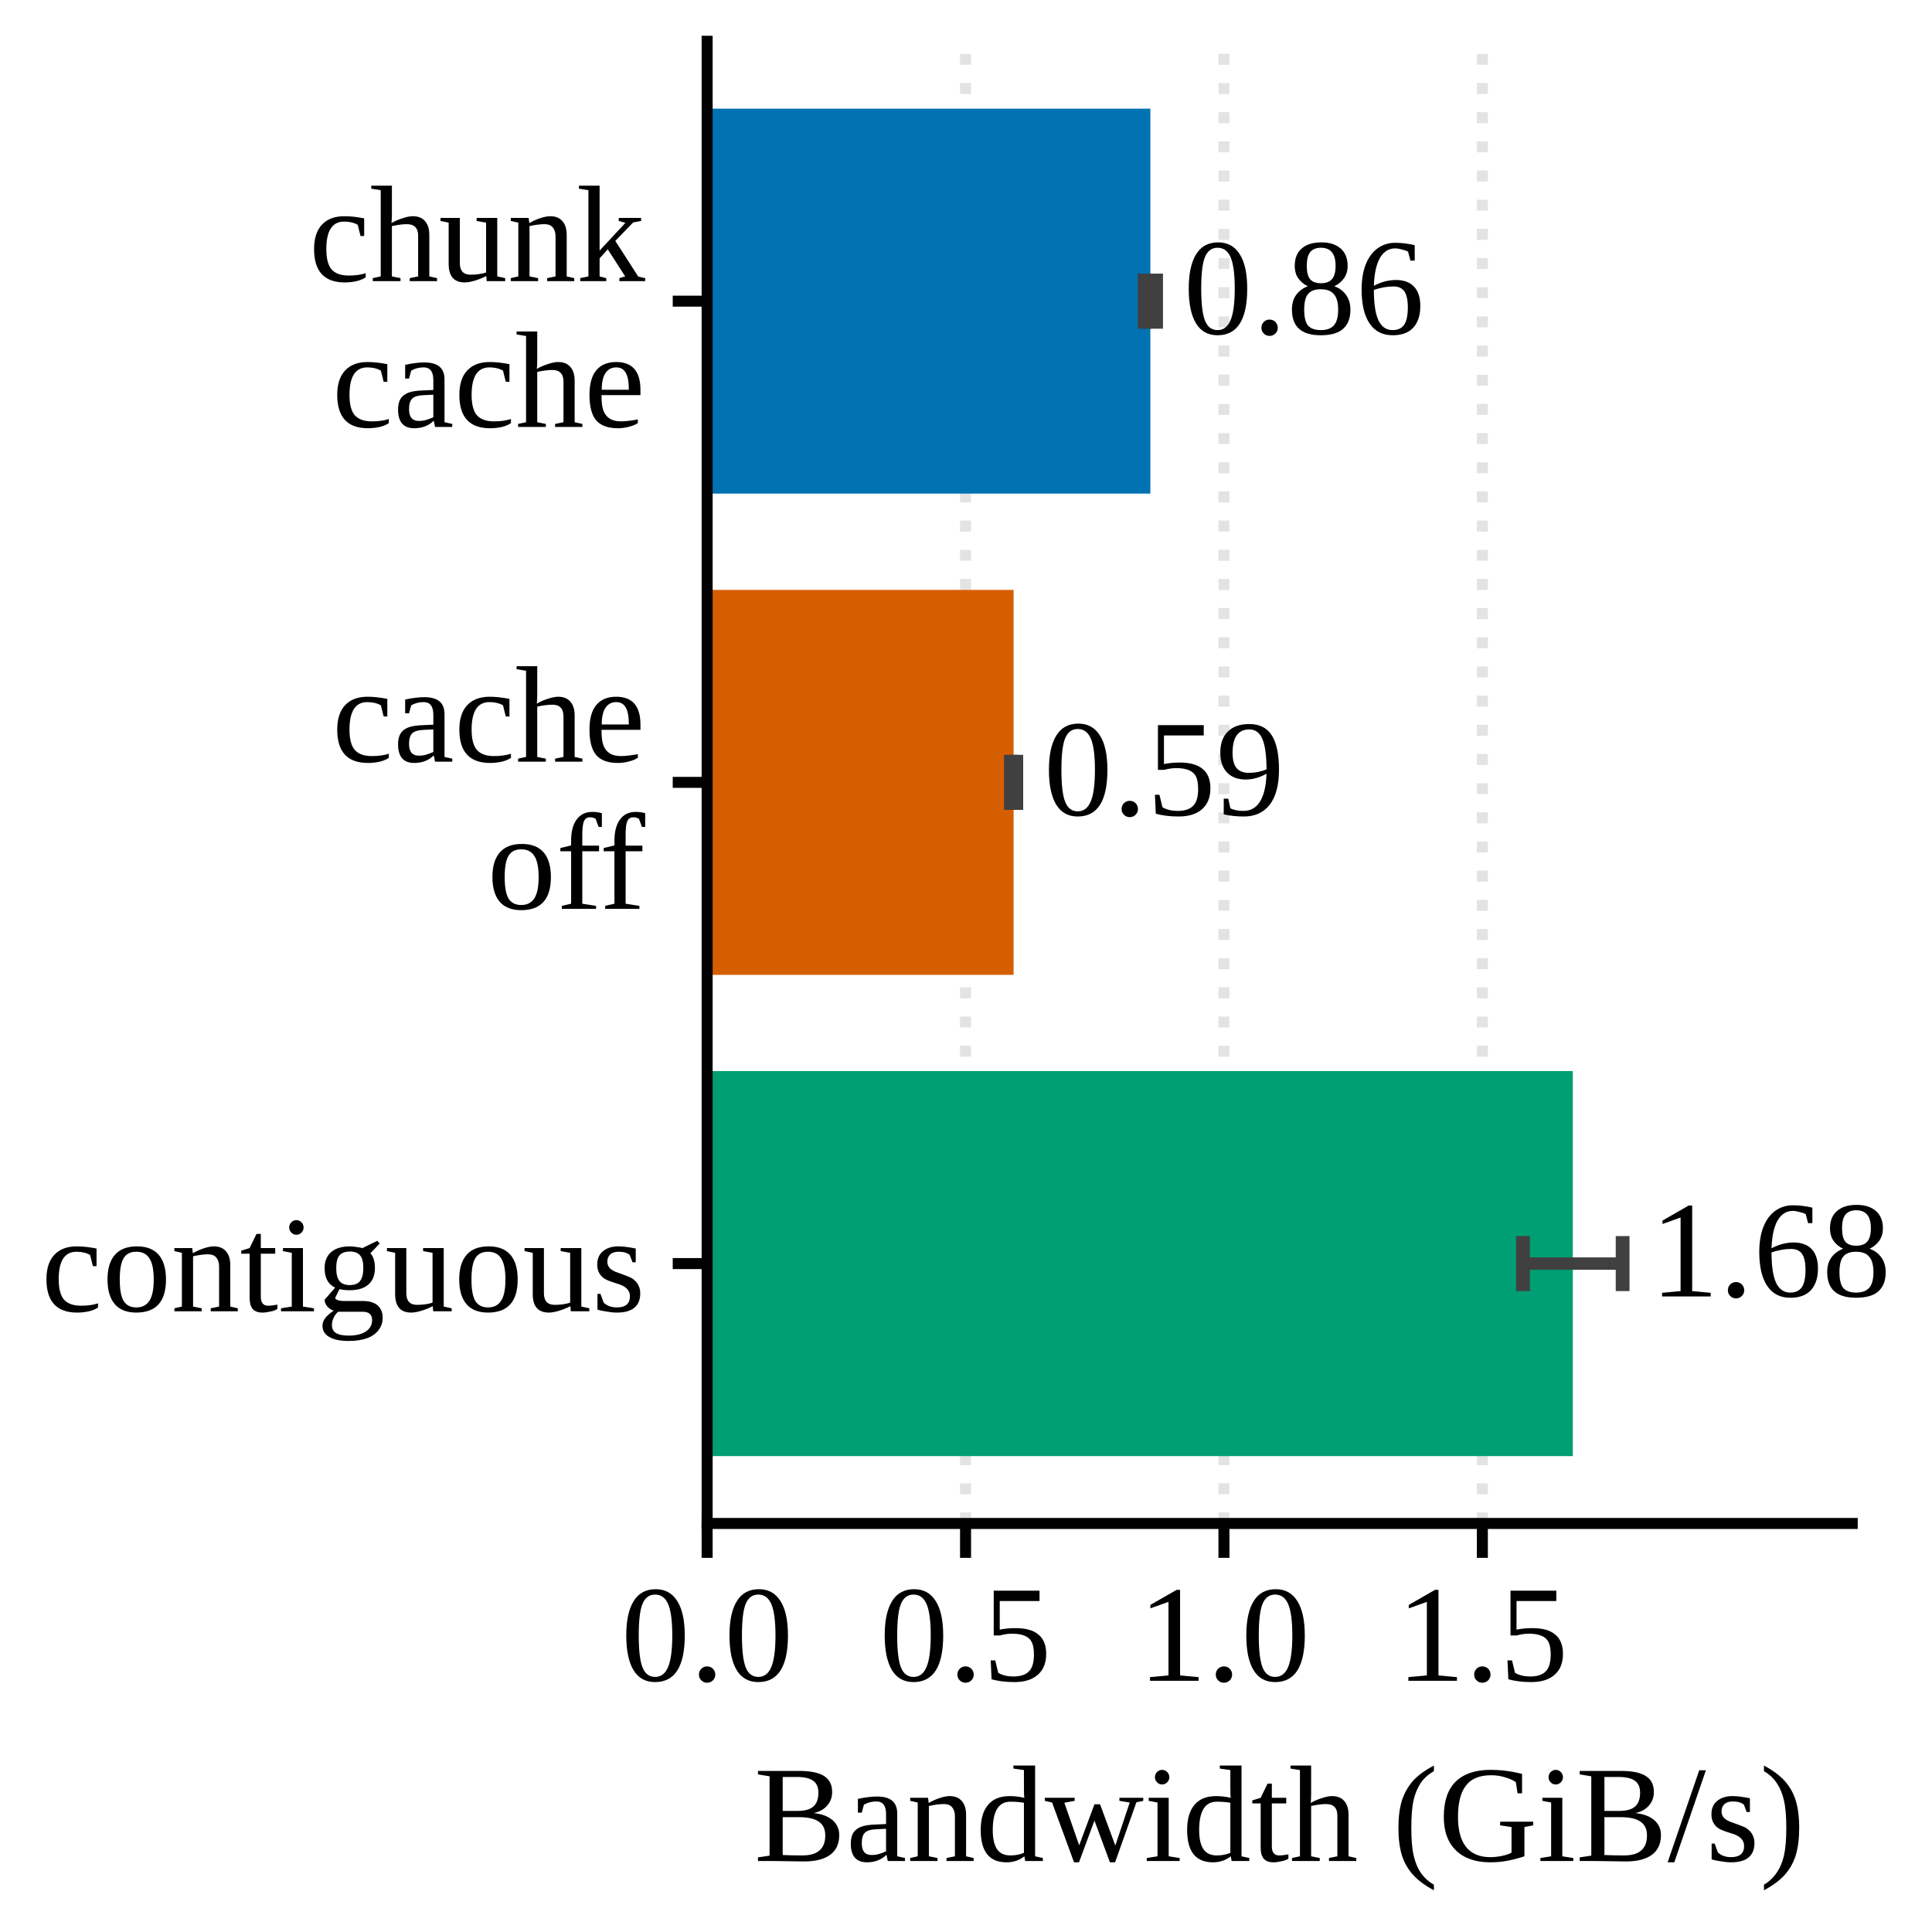
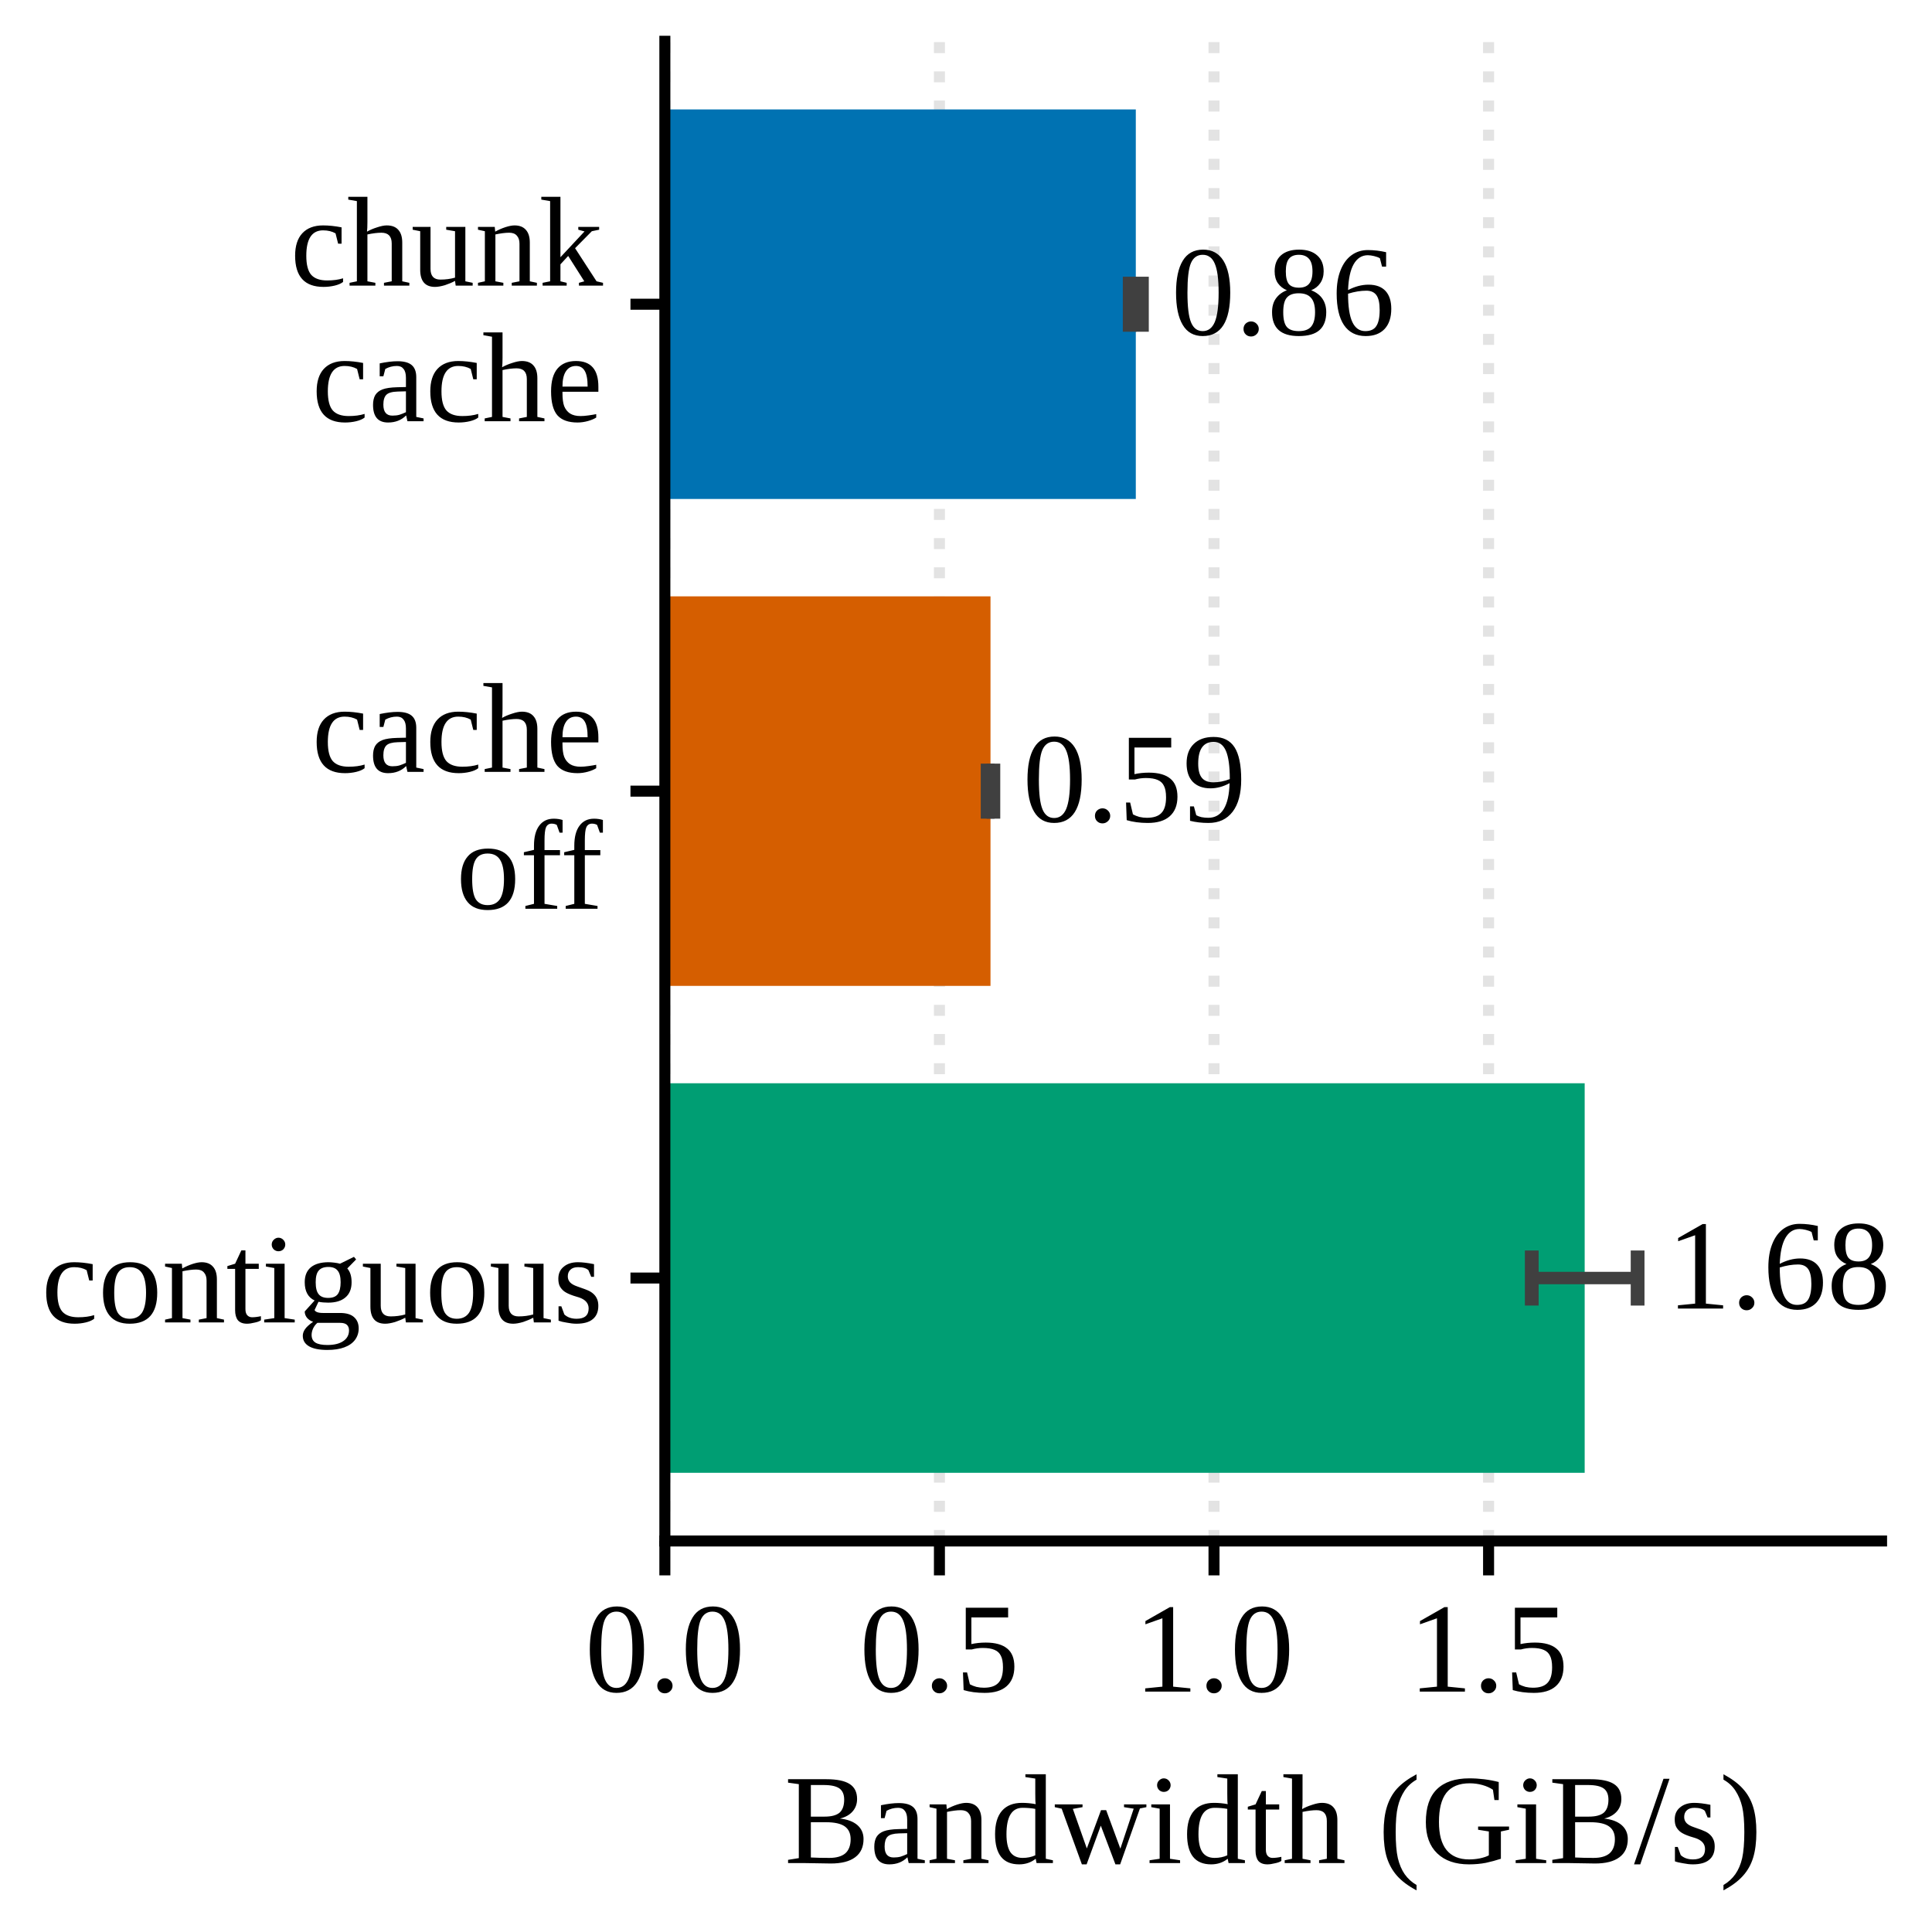
<svg xmlns="http://www.w3.org/2000/svg" xmlns:xlink="http://www.w3.org/1999/xlink" width="140.4pt" height="140.4pt" viewBox="0 0 140.4 140.4" version="1.1">
  <defs>
    <style type="text/css">*{stroke-linejoin: round; stroke-linecap: butt}</style>
  </defs>
  <g id="figure_1">
    <g id="patch_1">
      <path d="M 0 140.4  L 140.4 140.4  L 140.4 0  L 0 0  z " style="fill: #ffffff" />
    </g>
    <g id="axes_1">
      <g id="patch_2">
-         <path d="M 51.388 110.711  L 134.602 110.711  L 134.602 3  L 51.388 3  z " style="fill: #ffffff" />
+         <path d="M 48.316 111.984  L 136.735 111.984  L 136.735 3  L 48.316 3  z " style="fill: #ffffff" />
      </g>
      <g id="matplotlib.axis_1">
        <g id="xtick_1">
          <g id="line2d_1">
-             <path d="M 51.388 110.711  L 51.388 3  " clip-path="url(#p2895fd0513)" style="fill: none; stroke-dasharray: 0.8,1.32; stroke-dashoffset: 0; stroke: #b0b0b0; stroke-opacity: 0.35; stroke-width: 0.8" />
+             <path d="M 48.316 111.984  L 48.316 3  " clip-path="url(#p1c7a957dcf)" style="fill: none; stroke-dasharray: 0.8,1.32; stroke-dashoffset: 0; stroke: #b0b0b0; stroke-opacity: 0.35; stroke-width: 0.8" />
          </g>
          <g id="line2d_2">
            <defs>
-               <path id="mf5741620dd" d="M 0 0  L 0 2.5  " style="stroke: #000000; stroke-width: 0.8" />
+               <path id="m283bcd5e49" d="M 0 0  L 0 2.5  " style="stroke: #000000; stroke-width: 0.8" />
            </defs>
            <g>
-               <use xlink:href="#mf5741620dd" x="51.388" y="110.711" style="stroke: #000000; stroke-width: 0.8" />
+               <use xlink:href="#m283bcd5e49" x="48.316" y="111.984" style="stroke: #000000; stroke-width: 0.8" />
            </g>
          </g>
          <g id="text_1">
-             <text style="font-size: 10px; font-family: 'Times New Roman', 'Nimbus Roman', 'Liberation Serif', 'DejaVu Serif', serif; text-anchor: middle" x="51.388" y="122.144" transform="rotate(-0 51.38774 122.1443)">0.0</text>
+             <text style="font-size: 9.3px; font-family: 'Times New Roman', 'Nimbus Roman', 'Liberation Serif', 'DejaVu Serif', serif; text-anchor: middle" x="48.316" y="122.932" transform="rotate(-0 48.31562 122.9322)">0.0</text>
          </g>
        </g>
        <g id="xtick_2">
          <g id="line2d_3">
-             <path d="M 70.167 110.711  L 70.167 3  " clip-path="url(#p2895fd0513)" style="fill: none; stroke-dasharray: 0.8,1.32; stroke-dashoffset: 0; stroke: #b0b0b0; stroke-opacity: 0.35; stroke-width: 0.8" />
+             <path d="M 68.269 111.984  L 68.269 3  " clip-path="url(#p1c7a957dcf)" style="fill: none; stroke-dasharray: 0.8,1.32; stroke-dashoffset: 0; stroke: #b0b0b0; stroke-opacity: 0.35; stroke-width: 0.8" />
          </g>
          <g id="line2d_4">
            <g>
-               <use xlink:href="#mf5741620dd" x="70.167" y="110.711" style="stroke: #000000; stroke-width: 0.8" />
+               <use xlink:href="#m283bcd5e49" x="68.269" y="111.984" style="stroke: #000000; stroke-width: 0.8" />
            </g>
          </g>
          <g id="text_2">
-             <text style="font-size: 10px; font-family: 'Times New Roman', 'Nimbus Roman', 'Liberation Serif', 'DejaVu Serif', serif; text-anchor: middle" x="70.167" y="122.144" transform="rotate(-0 70.16661 122.1443)">0.5</text>
+             <text style="font-size: 9.3px; font-family: 'Times New Roman', 'Nimbus Roman', 'Liberation Serif', 'DejaVu Serif', serif; text-anchor: middle" x="68.269" y="122.932" transform="rotate(-0 68.26906 122.9322)">0.5</text>
          </g>
        </g>
        <g id="xtick_3">
          <g id="line2d_5">
-             <path d="M 88.945 110.711  L 88.945 3  " clip-path="url(#p2895fd0513)" style="fill: none; stroke-dasharray: 0.8,1.32; stroke-dashoffset: 0; stroke: #b0b0b0; stroke-opacity: 0.35; stroke-width: 0.8" />
+             <path d="M 88.223 111.984  L 88.223 3  " clip-path="url(#p1c7a957dcf)" style="fill: none; stroke-dasharray: 0.8,1.32; stroke-dashoffset: 0; stroke: #b0b0b0; stroke-opacity: 0.35; stroke-width: 0.8" />
          </g>
          <g id="line2d_6">
            <g>
-               <use xlink:href="#mf5741620dd" x="88.945" y="110.711" style="stroke: #000000; stroke-width: 0.8" />
+               <use xlink:href="#m283bcd5e49" x="88.223" y="111.984" style="stroke: #000000; stroke-width: 0.8" />
            </g>
          </g>
          <g id="text_3">
-             <text style="font-size: 10px; font-family: 'Times New Roman', 'Nimbus Roman', 'Liberation Serif', 'DejaVu Serif', serif; text-anchor: middle" x="88.945" y="122.144" transform="rotate(-0 88.94548 122.1443)">1.0</text>
+             <text style="font-size: 9.3px; font-family: 'Times New Roman', 'Nimbus Roman', 'Liberation Serif', 'DejaVu Serif', serif; text-anchor: middle" x="88.223" y="122.932" transform="rotate(-0 88.22251 122.9322)">1.0</text>
          </g>
        </g>
        <g id="xtick_4">
          <g id="line2d_7">
-             <path d="M 107.724 110.711  L 107.724 3  " clip-path="url(#p2895fd0513)" style="fill: none; stroke-dasharray: 0.8,1.32; stroke-dashoffset: 0; stroke: #b0b0b0; stroke-opacity: 0.35; stroke-width: 0.8" />
+             <path d="M 108.176 111.984  L 108.176 3  " clip-path="url(#p1c7a957dcf)" style="fill: none; stroke-dasharray: 0.8,1.32; stroke-dashoffset: 0; stroke: #b0b0b0; stroke-opacity: 0.35; stroke-width: 0.8" />
          </g>
          <g id="line2d_8">
            <g>
-               <use xlink:href="#mf5741620dd" x="107.724" y="110.711" style="stroke: #000000; stroke-width: 0.8" />
+               <use xlink:href="#m283bcd5e49" x="108.176" y="111.984" style="stroke: #000000; stroke-width: 0.8" />
            </g>
          </g>
          <g id="text_4">
-             <text style="font-size: 10px; font-family: 'Times New Roman', 'Nimbus Roman', 'Liberation Serif', 'DejaVu Serif', serif; text-anchor: middle" x="107.724" y="122.144" transform="rotate(-0 107.7243 122.1443)">1.5</text>
+             <text style="font-size: 9.3px; font-family: 'Times New Roman', 'Nimbus Roman', 'Liberation Serif', 'DejaVu Serif', serif; text-anchor: middle" x="108.176" y="122.932" transform="rotate(-0 108.176 122.9322)">1.5</text>
          </g>
        </g>
        <g id="text_5">
-           <text style="font-size: 10px; font-family: 'Times New Roman', 'Nimbus Roman', 'Liberation Serif', 'DejaVu Serif', serif; text-anchor: middle" x="92.995" y="135.242" transform="rotate(-0 92.99485 135.2416)">Bandwidth (GiB/s)</text>
+           <text style="font-size: 9.3px; font-family: 'Times New Roman', 'Nimbus Roman', 'Liberation Serif', 'DejaVu Serif', serif; text-anchor: middle" x="92.525" y="135.393" transform="rotate(-0 92.52517 135.3926)">Bandwidth (GiB/s)</text>
        </g>
      </g>
      <g id="matplotlib.axis_2">
        <g id="ytick_1">
          <g id="line2d_9">
            <defs>
-               <path id="m5a181fdc75" d="M 0 0  L -2.5 0  " style="stroke: #000000; stroke-width: 0.8" />
+               <path id="m1a1d9080a7" d="M 0 0  L -2.5 0  " style="stroke: #000000; stroke-width: 0.8" />
            </defs>
            <g>
-               <use xlink:href="#m5a181fdc75" x="51.388" y="21.885" style="stroke: #000000; stroke-width: 0.8" />
+               <use xlink:href="#m1a1d9080a7" x="48.316" y="22.108" style="stroke: #000000; stroke-width: 0.8" />
            </g>
          </g>
          <g id="text_6">
-             <text style="font-size: 10px; font-family: 'Times New Roman', 'Nimbus Roman', 'Liberation Serif', 'DejaVu Serif', serif" transform="translate(22.44868 20.43068)">chunk</text>
-             <text style="font-size: 10px; font-family: 'Times New Roman', 'Nimbus Roman', 'Liberation Serif', 'DejaVu Serif', serif" transform="translate(24.13149 31.02697)">cache</text>
+             <text style="font-size: 9.3px; font-family: 'Times New Roman', 'Nimbus Roman', 'Liberation Serif', 'DejaVu Serif', serif" transform="translate(21.08729 20.75568)">chunk</text>
+             <text style="font-size: 9.3px; font-family: 'Times New Roman', 'Nimbus Roman', 'Liberation Serif', 'DejaVu Serif', serif" transform="translate(22.6523 30.61023)">cache</text>
          </g>
        </g>
        <g id="ytick_2">
          <g id="line2d_10">
            <g>
-               <use xlink:href="#m5a181fdc75" x="51.388" y="56.855" style="stroke: #000000; stroke-width: 0.8" />
+               <use xlink:href="#m1a1d9080a7" x="48.316" y="57.492" style="stroke: #000000; stroke-width: 0.8" />
            </g>
          </g>
          <g id="text_7">
-             <text style="font-size: 10px; font-family: 'Times New Roman', 'Nimbus Roman', 'Liberation Serif', 'DejaVu Serif', serif" transform="translate(24.13149 55.35083)">cache</text>
-             <text style="font-size: 10px; font-family: 'Times New Roman', 'Nimbus Roman', 'Liberation Serif', 'DejaVu Serif', serif" transform="translate(35.40962 66.04868)">off</text>
+             <text style="font-size: 9.3px; font-family: 'Times New Roman', 'Nimbus Roman', 'Liberation Serif', 'DejaVu Serif', serif" transform="translate(22.6523 56.09277)">cache</text>
+             <text style="font-size: 9.3px; font-family: 'Times New Roman', 'Nimbus Roman', 'Liberation Serif', 'DejaVu Serif', serif" transform="translate(33.14096 66.04177)">off</text>
          </g>
        </g>
        <g id="ytick_3">
          <g id="line2d_11">
            <g>
-               <use xlink:href="#m5a181fdc75" x="51.388" y="91.826" style="stroke: #000000; stroke-width: 0.8" />
+               <use xlink:href="#m1a1d9080a7" x="48.316" y="92.876" style="stroke: #000000; stroke-width: 0.8" />
            </g>
          </g>
          <g id="text_8">
-             <text style="font-size: 10px; font-family: 'Times New Roman', 'Nimbus Roman', 'Liberation Serif', 'DejaVu Serif', serif; text-anchor: end" x="46.888" y="95.293" transform="rotate(-0 46.88774 95.29319)">contiguous</text>
+             <text style="font-size: 9.3px; font-family: 'Times New Roman', 'Nimbus Roman', 'Liberation Serif', 'DejaVu Serif', serif; text-anchor: end" x="43.816" y="96.101" transform="rotate(-0 43.81562 96.10052)">contiguous</text>
          </g>
        </g>
      </g>
      <g id="patch_3">
-         <path d="M 51.388 7.896  L 83.597 7.896  L 83.597 35.873  L 51.388 35.873  z " clip-path="url(#p2895fd0513)" style="fill: #0072b2" />
+         <path d="M 48.316 7.954  L 82.54 7.954  L 82.54 36.261  L 48.316 36.261  z " clip-path="url(#p1c7a957dcf)" style="fill: #0072b2" />
      </g>
      <g id="patch_4">
-         <path d="M 51.388 42.867  L 73.659 42.867  L 73.659 70.844  L 51.388 70.844  z " clip-path="url(#p2895fd0513)" style="fill: #d55e00" />
+         <path d="M 48.316 43.338  L 71.98 43.338  L 71.98 71.646  L 48.316 71.646  z " clip-path="url(#p1c7a957dcf)" style="fill: #d55e00" />
      </g>
      <g id="patch_5">
-         <path d="M 51.388 77.838  L 114.297 77.838  L 114.297 105.815  L 51.388 105.815  z " clip-path="url(#p2895fd0513)" style="fill: #009e73" />
+         <path d="M 48.316 78.723  L 115.16 78.723  L 115.16 107.03  L 48.316 107.03  z " clip-path="url(#p1c7a957dcf)" style="fill: #009e73" />
      </g>
      <g id="LineCollection_1">
-         <path d="M 83.179 21.885  L 84.015 21.885  " clip-path="url(#p2895fd0513)" style="fill: none; stroke: #404040; stroke-width: 0.9" />
-         <path d="M 73.463 56.855  L 73.856 56.855  " clip-path="url(#p2895fd0513)" style="fill: none; stroke: #404040; stroke-width: 0.9" />
-         <path d="M 110.677 91.826  L 117.917 91.826  " clip-path="url(#p2895fd0513)" style="fill: none; stroke: #404040; stroke-width: 0.9" />
+         <path d="M 82.096 22.108  L 82.984 22.108  " clip-path="url(#p1c7a957dcf)" style="fill: none; stroke: #404040; stroke-width: 0.9" />
+         <path d="M 71.771 57.492  L 72.19 57.492  " clip-path="url(#p1c7a957dcf)" style="fill: none; stroke: #404040; stroke-width: 0.9" />
+         <path d="M 111.314 92.876  L 119.006 92.876  " clip-path="url(#p1c7a957dcf)" style="fill: none; stroke: #404040; stroke-width: 0.9" />
      </g>
      <g id="line2d_12">
        <defs>
-           <path id="md0f688154d" d="M 0 2  L 0 -2  " style="stroke: #404040" />
+           <path id="m3336724d11" d="M 0 2  L 0 -2  " style="stroke: #404040" />
        </defs>
-         <g clip-path="url(#p2895fd0513)">
-           <use xlink:href="#md0f688154d" x="83.179" y="21.885" style="fill: #1f77b4; stroke: #404040" />
-           <use xlink:href="#md0f688154d" x="73.463" y="56.855" style="fill: #1f77b4; stroke: #404040" />
-           <use xlink:href="#md0f688154d" x="110.677" y="91.826" style="fill: #1f77b4; stroke: #404040" />
+         <g clip-path="url(#p1c7a957dcf)">
+           <use xlink:href="#m3336724d11" x="82.096" y="22.108" style="fill: #1f77b4; stroke: #404040" />
+           <use xlink:href="#m3336724d11" x="71.771" y="57.492" style="fill: #1f77b4; stroke: #404040" />
+           <use xlink:href="#m3336724d11" x="111.314" y="92.876" style="fill: #1f77b4; stroke: #404040" />
        </g>
      </g>
      <g id="line2d_13">
-         <g clip-path="url(#p2895fd0513)">
-           <use xlink:href="#md0f688154d" x="84.015" y="21.885" style="fill: #1f77b4; stroke: #404040" />
-           <use xlink:href="#md0f688154d" x="73.856" y="56.855" style="fill: #1f77b4; stroke: #404040" />
-           <use xlink:href="#md0f688154d" x="117.917" y="91.826" style="fill: #1f77b4; stroke: #404040" />
+         <g clip-path="url(#p1c7a957dcf)">
+           <use xlink:href="#m3336724d11" x="82.984" y="22.108" style="fill: #1f77b4; stroke: #404040" />
+           <use xlink:href="#m3336724d11" x="72.19" y="57.492" style="fill: #1f77b4; stroke: #404040" />
+           <use xlink:href="#m3336724d11" x="119.006" y="92.876" style="fill: #1f77b4; stroke: #404040" />
        </g>
      </g>
      <g id="patch_6">
-         <path d="M 51.388 110.711  L 51.388 3  " style="fill: none; stroke: #000000; stroke-width: 0.8; stroke-linejoin: miter; stroke-linecap: square" />
+         <path d="M 48.316 111.984  L 48.316 3  " style="fill: none; stroke: #000000; stroke-width: 0.8; stroke-linejoin: miter; stroke-linecap: square" />
      </g>
      <g id="patch_7">
-         <path d="M 51.388 110.711  L 134.602 110.711  " style="fill: none; stroke: #000000; stroke-width: 0.8; stroke-linejoin: miter; stroke-linecap: square" />
+         <path d="M 48.316 111.984  L 136.735 111.984  " style="fill: none; stroke: #000000; stroke-width: 0.8; stroke-linejoin: miter; stroke-linecap: square" />
      </g>
      <g id="text_9">
-         <text style="font-size: 10px; font-family: 'Times New Roman', 'Nimbus Roman', 'Liberation Serif', 'DejaVu Serif', serif; text-anchor: start" x="86.011" y="24.272" transform="rotate(-0 86.011 24.27224)">0.86</text>
+         <text style="font-size: 9.3px; font-family: 'Times New Roman', 'Nimbus Roman', 'Liberation Serif', 'DejaVu Serif', serif; text-anchor: start" x="85.104" y="24.328" transform="rotate(-0 85.1045 24.32833)">0.86</text>
      </g>
      <g id="text_10">
-         <text style="font-size: 10px; font-family: 'Times New Roman', 'Nimbus Roman', 'Liberation Serif', 'DejaVu Serif', serif; text-anchor: start" x="75.852" y="59.243" transform="rotate(-0 75.85229 59.24316)">0.59</text>
+         <text style="font-size: 9.3px; font-family: 'Times New Roman', 'Nimbus Roman', 'Liberation Serif', 'DejaVu Serif', serif; text-anchor: start" x="74.31" y="59.713" transform="rotate(-0 74.31038 59.71264)">0.59</text>
      </g>
      <g id="text_11">
-         <text style="font-size: 10px; font-family: 'Times New Roman', 'Nimbus Roman', 'Liberation Serif', 'DejaVu Serif', serif; text-anchor: start" x="119.912" y="94.214" transform="rotate(-0 119.9124 94.21409)">1.68</text>
+         <text style="font-size: 9.3px; font-family: 'Times New Roman', 'Nimbus Roman', 'Liberation Serif', 'DejaVu Serif', serif; text-anchor: start" x="121.126" y="95.097" transform="rotate(-0 121.1264 95.09696)">1.68</text>
      </g>
    </g>
  </g>
  <defs>
-     <clipPath id="p2895fd0513">
-       <rect x="51.388" y="3" width="83.214" height="107.71" />
+     <clipPath id="p1c7a957dcf">
+       <rect x="48.316" y="3" width="88.419" height="108.984" />
    </clipPath>
  </defs>
</svg>
